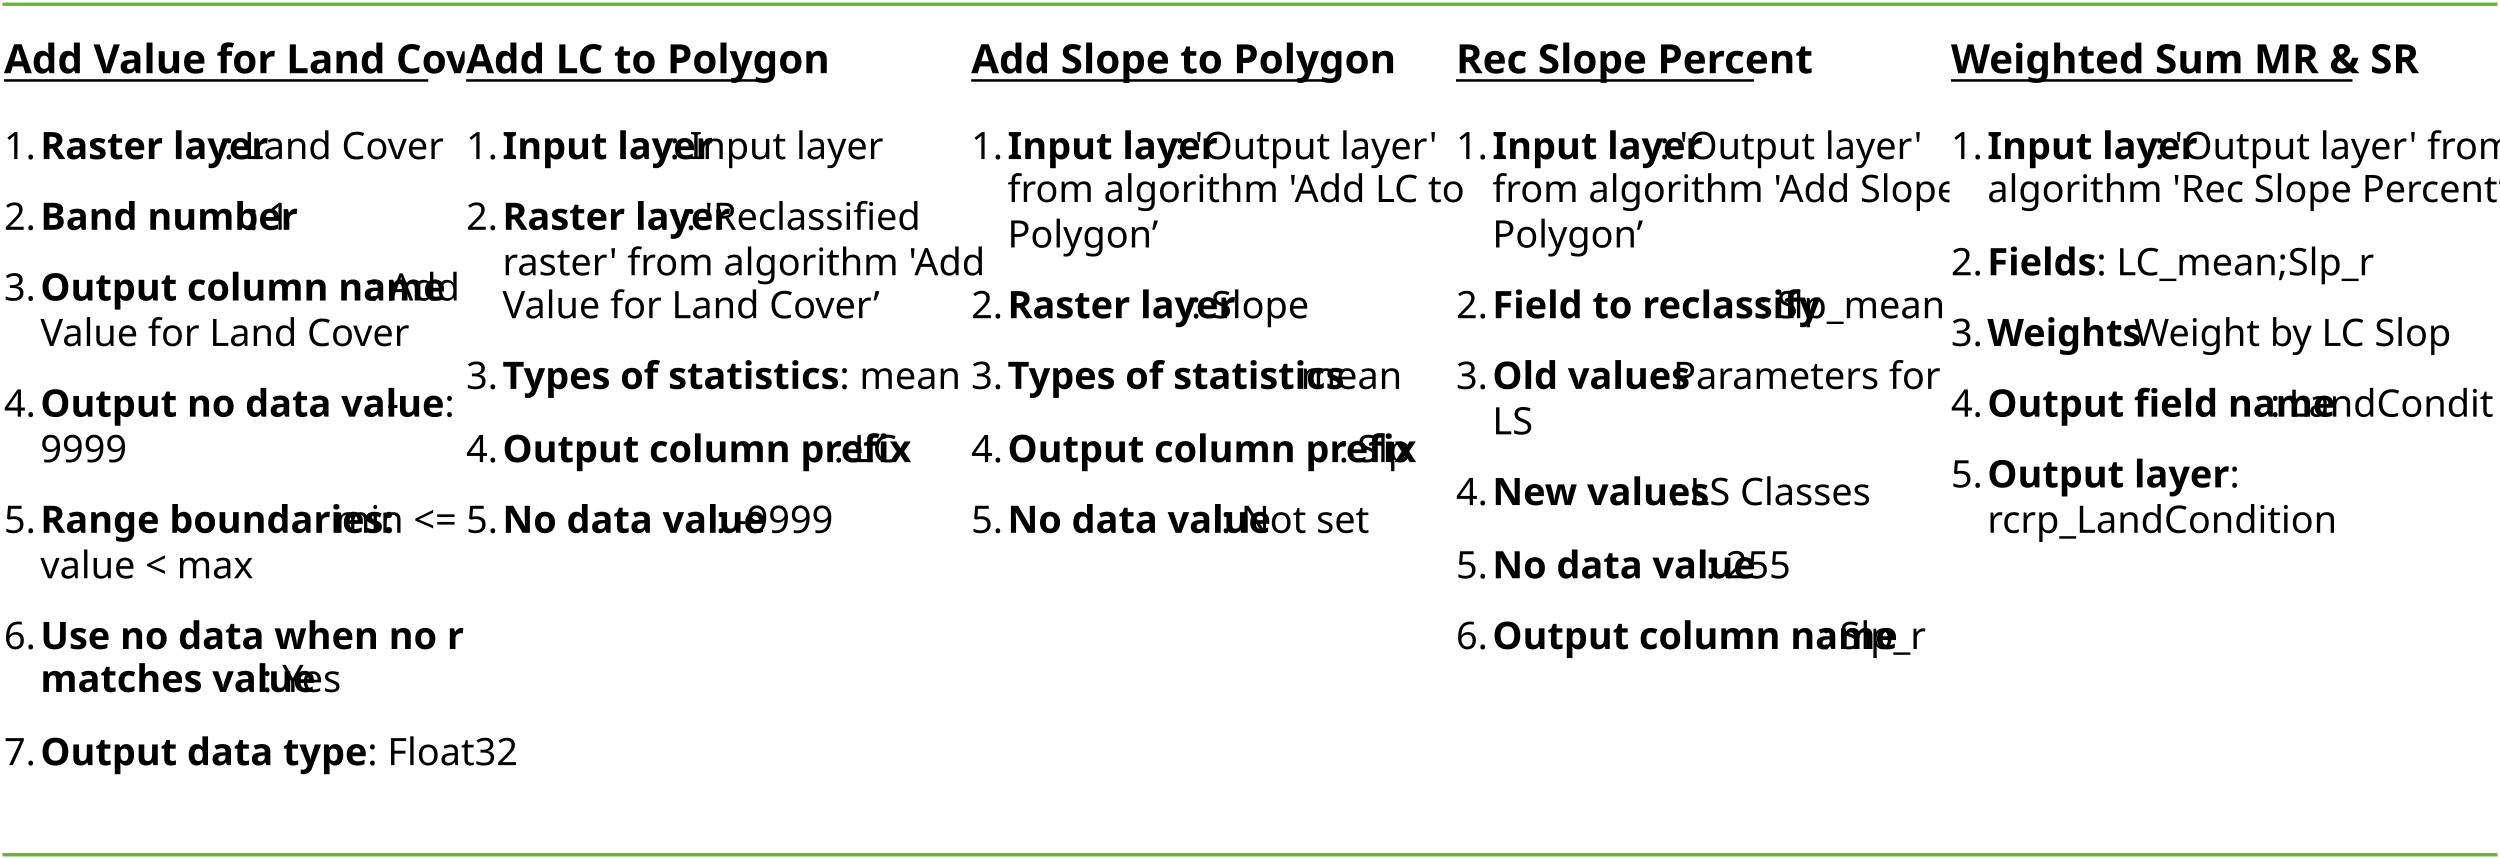
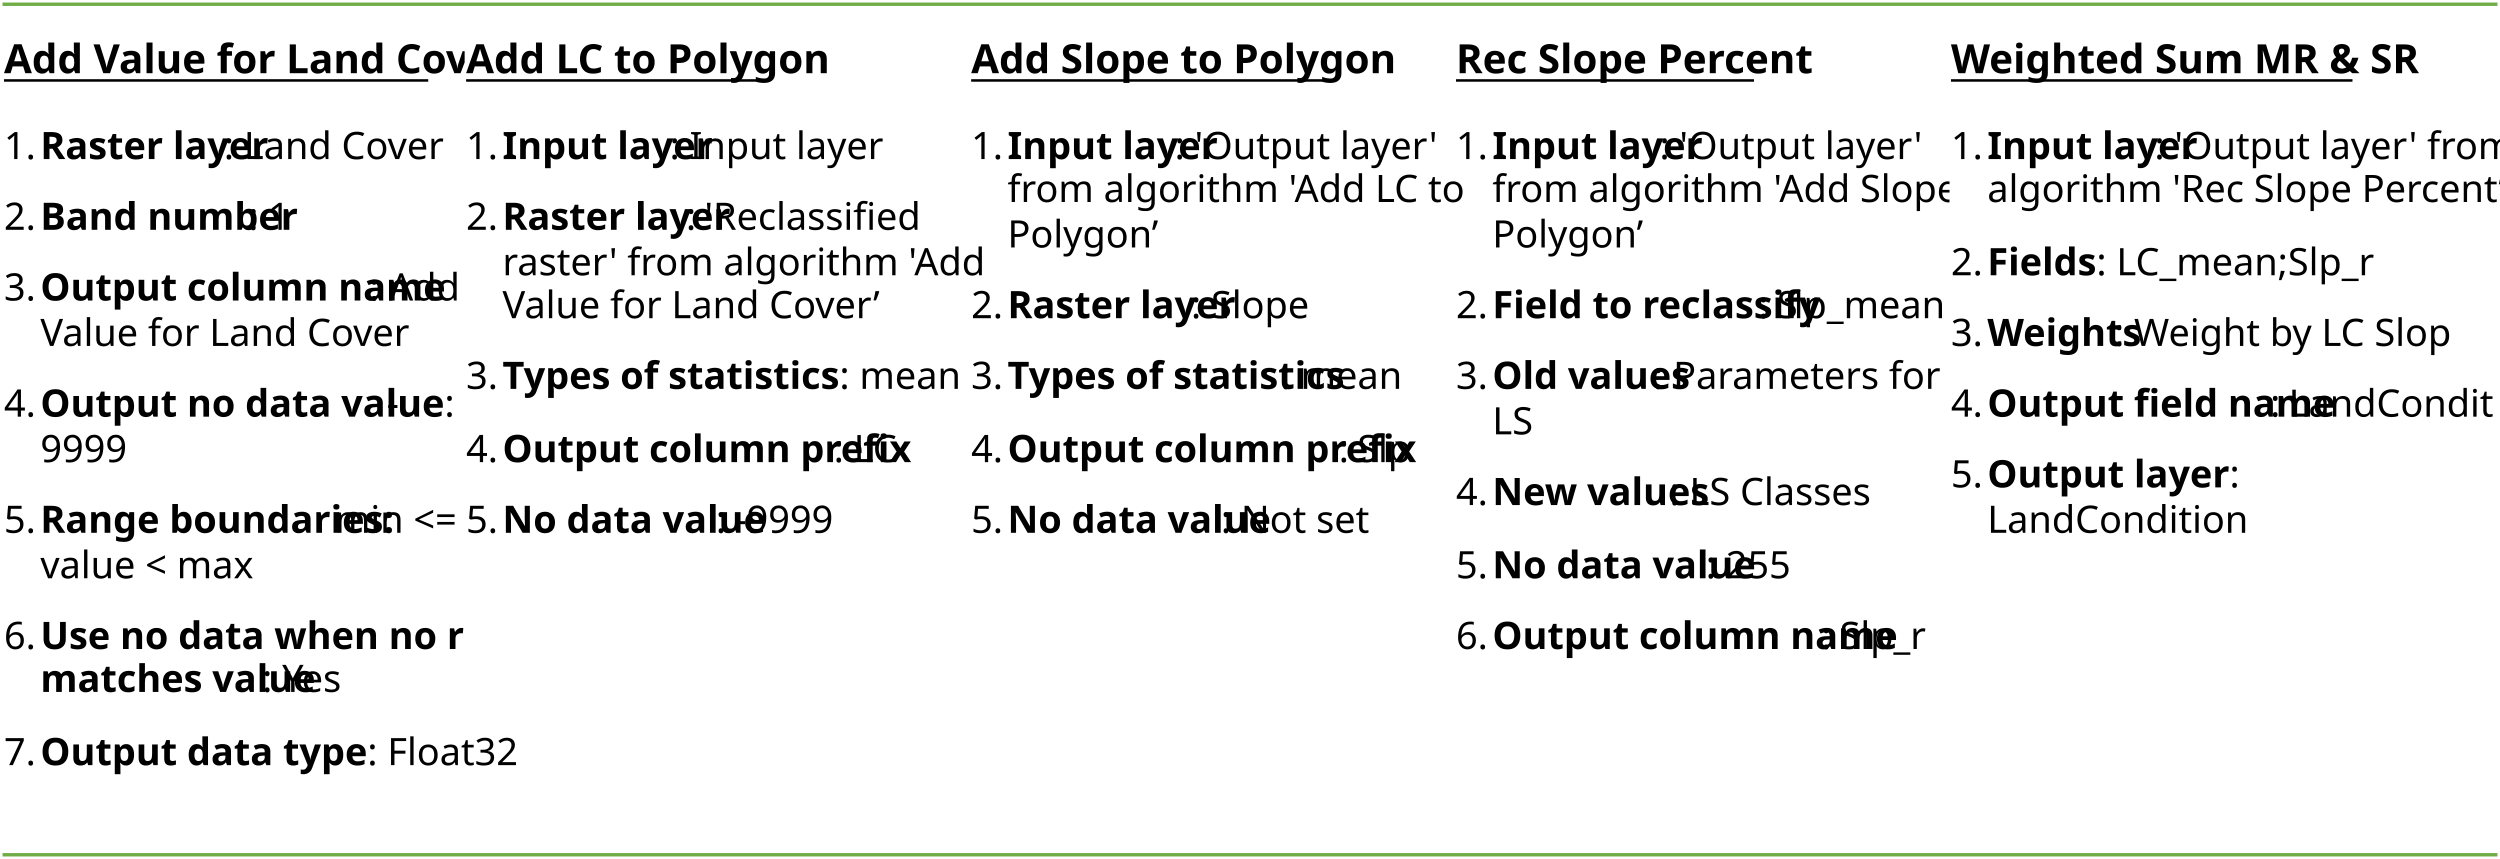
<svg xmlns="http://www.w3.org/2000/svg" width="990" height="340" overflow="hidden">
  <defs>
    <clipPath id="clip0">
      <rect x="145" y="61" width="990" height="340" />
    </clipPath>
    <clipPath id="clip1">
      <rect x="146" y="17" width="183" height="136" />
    </clipPath>
    <clipPath id="clip2">
      <rect x="329" y="17" width="200" height="136" />
    </clipPath>
    <clipPath id="clip3">
      <rect x="529" y="17" width="192" height="136" />
    </clipPath>
    <clipPath id="clip4">
      <rect x="721" y="17" width="196" height="136" />
    </clipPath>
    <clipPath id="clip5">
      <rect x="917" y="17" width="217" height="136" />
    </clipPath>
    <clipPath id="clip6">
      <rect x="146" y="-748" width="183" height="2002" />
    </clipPath>
    <clipPath id="clip7">
      <rect x="146" y="-748" width="183" height="2002" />
    </clipPath>
    <clipPath id="clip8">
      <rect x="146" y="-748" width="183" height="2002" />
    </clipPath>
    <clipPath id="clip9">
      <rect x="146" y="-748" width="183" height="2002" />
    </clipPath>
    <clipPath id="clip10">
      <rect x="146" y="-748" width="183" height="2002" />
    </clipPath>
    <clipPath id="clip11">
      <rect x="146" y="-748" width="183" height="2002" />
    </clipPath>
    <clipPath id="clip12">
      <rect x="146" y="-748" width="183" height="2002" />
    </clipPath>
    <clipPath id="clip13">
      <rect x="146" y="-748" width="183" height="2002" />
    </clipPath>
    <clipPath id="clip14">
      <rect x="146" y="-748" width="183" height="2002" />
    </clipPath>
    <clipPath id="clip15">
      <rect x="146" y="-748" width="183" height="2002" />
    </clipPath>
    <clipPath id="clip16">
      <rect x="329" y="-388" width="200" height="1162" />
    </clipPath>
    <clipPath id="clip17">
      <rect x="329" y="-388" width="200" height="1162" />
    </clipPath>
    <clipPath id="clip18">
      <rect x="329" y="-388" width="200" height="1162" />
    </clipPath>
    <clipPath id="clip19">
      <rect x="329" y="-388" width="200" height="1162" />
    </clipPath>
    <clipPath id="clip20">
      <rect x="329" y="-388" width="200" height="1162" />
    </clipPath>
    <clipPath id="clip21">
      <rect x="529" y="-388" width="192" height="1162" />
    </clipPath>
    <clipPath id="clip22">
      <rect x="529" y="-388" width="192" height="1162" />
    </clipPath>
    <clipPath id="clip23">
      <rect x="529" y="-388" width="192" height="1162" />
    </clipPath>
    <clipPath id="clip24">
      <rect x="529" y="-388" width="192" height="1162" />
    </clipPath>
    <clipPath id="clip25">
      <rect x="529" y="-388" width="192" height="1162" />
    </clipPath>
    <clipPath id="clip26">
      <rect x="721" y="-526" width="196" height="1484" />
    </clipPath>
    <clipPath id="clip27">
      <rect x="721" y="-526" width="196" height="1484" />
    </clipPath>
    <clipPath id="clip28">
      <rect x="721" y="-526" width="196" height="1484" />
    </clipPath>
    <clipPath id="clip29">
      <rect x="721" y="-526" width="196" height="1484" />
    </clipPath>
    <clipPath id="clip30">
      <rect x="721" y="-526" width="196" height="1484" />
    </clipPath>
    <clipPath id="clip31">
      <rect x="721" y="-526" width="196" height="1484" />
    </clipPath>
    <clipPath id="clip32">
      <rect x="721" y="-526" width="196" height="1484" />
    </clipPath>
    <clipPath id="clip33">
      <rect x="917" y="-388" width="217" height="1162" />
    </clipPath>
    <clipPath id="clip34">
      <rect x="917" y="-388" width="217" height="1162" />
    </clipPath>
    <clipPath id="clip35">
      <rect x="917" y="-388" width="217" height="1162" />
    </clipPath>
    <clipPath id="clip36">
      <rect x="917" y="-388" width="217" height="1162" />
    </clipPath>
    <clipPath id="clip37">
      <rect x="917" y="-388" width="217" height="1162" />
    </clipPath>
  </defs>
  <g clip-path="url(#clip0)" transform="translate(-145 -61)">
    <path d="M146 62.67 1134 62.67" stroke="#70AD47" stroke-width="1.333" stroke-linejoin="round" stroke-miterlimit="10" fill="none" fill-rule="evenodd" />
    <path d="M146 399.49 1134 399.49" stroke="#70AD47" stroke-width="1.333" stroke-linejoin="round" stroke-miterlimit="10" fill="none" fill-rule="evenodd" />
    <g clip-path="url(#clip1)">
      <text font-family="Calibri,Calibri_MSFontService,sans-serif" font-weight="700" font-size="16" transform="translate(146.579 90)">Add Value for Land Cover</text>
    </g>
    <path d="M146.579 92.36 188.579 92.36 230.579 92.36 272.579 92.36 314.579 92.36 314.579 93.36 272.579 93.36 230.579 93.36 188.579 93.36 146.579 93.36Z" fill-rule="evenodd" />
    <g clip-path="url(#clip2)">
      <text font-family="Calibri,Calibri_MSFontService,sans-serif" font-weight="700" font-size="16" transform="translate(329.579 90)">Add LC to Polygon</text>
    </g>
    <path d="M329.579 92.36 369.579 92.36 409.579 92.36 449.579 92.36 449.579 93.36 409.579 93.36 369.579 93.36 329.579 93.36Z" fill-rule="evenodd" />
    <g clip-path="url(#clip3)">
      <text font-family="Calibri,Calibri_MSFontService,sans-serif" font-weight="700" font-size="16" transform="translate(529.579 90)">Add Slope to Polygon</text>
    </g>
    <path d="M529.579 92.36 576.913 92.36 624.246 92.36 671.579 92.36 671.579 93.36 624.246 93.36 576.913 93.36 529.579 93.36Z" fill-rule="evenodd" />
    <g clip-path="url(#clip4)">
      <text font-family="Calibri,Calibri_MSFontService,sans-serif" font-weight="700" font-size="16" transform="translate(721.579 90)">Rec Slope Percent</text>
    </g>
    <path d="M721.579 92.36 760.913 92.36 800.246 92.36 839.579 92.36 839.579 93.36 800.246 93.36 760.913 93.36 721.579 93.36Z" fill-rule="evenodd" />
    <g clip-path="url(#clip5)">
      <text font-family="Calibri,Calibri_MSFontService,sans-serif" font-weight="700" font-size="16" transform="translate(917.579 90)">Weighted Sum MR &amp; SR</text>
    </g>
    <path d="M917.579 92.36 970.579 92.36 1023.58 92.36 1076.58 92.36 1076.58 93.36 1023.58 93.36 970.579 93.36 917.579 93.36Z" fill-rule="evenodd" />
    <g clip-path="url(#clip6)">
      <text font-family="Calibri,Calibri_MSFontService,sans-serif" font-weight="400" font-size="15" transform="translate(146.579 124)">1.</text>
    </g>
    <text font-family="Calibri,Calibri_MSFontService,sans-serif" font-weight="400" font-size="15" transform="translate(160.979 124)">​<tspan font-weight="700" font-size="15" x="0" y="0">Raster layer</tspan>
      <tspan font-size="15" x="72.667" y="0">: Land Cover</tspan>
    </text>
    <g clip-path="url(#clip7)">
      <text font-family="Calibri,Calibri_MSFontService,sans-serif" font-weight="400" font-size="15" transform="translate(146.579 152)">2.</text>
    </g>
    <text font-family="Calibri,Calibri_MSFontService,sans-serif" font-weight="400" font-size="15" transform="translate(160.979 152)">​<tspan font-weight="700" font-size="15" x="0" y="0">Band number</tspan>
      <tspan font-size="15" x="82.333" y="0">: 1</tspan>
    </text>
    <g clip-path="url(#clip8)">
      <text font-family="Calibri,Calibri_MSFontService,sans-serif" font-weight="400" font-size="15" transform="translate(146.579 180)">3.</text>
    </g>
    <text font-family="Calibri,Calibri_MSFontService,sans-serif" font-weight="400" font-size="15" transform="translate(160.979 180)">​<tspan font-weight="700" font-size="15" x="0" y="0">Output column name</tspan>
    </text>
    <g clip-path="url(#clip9)">
      <text font-family="Calibri,Calibri_MSFontService,sans-serif" font-weight="400" font-size="15" transform="translate(291.146 180)">: Add </text>
    </g>
    <text font-family="Calibri,Calibri_MSFontService,sans-serif" font-weight="400" font-size="15" transform="translate(160.979 198)">Value for Land Cover</text>
    <g clip-path="url(#clip10)">
      <text font-family="Calibri,Calibri_MSFontService,sans-serif" font-weight="400" font-size="15" transform="translate(146.579 226)">4.</text>
    </g>
    <text font-family="Calibri,Calibri_MSFontService,sans-serif" font-weight="400" font-size="15" transform="translate(160.979 226)">​<tspan font-weight="700" font-size="15" x="0" y="0">Output no data value</tspan>: <tspan font-size="15" x="137.167" y="0">-</tspan>
      <tspan font-size="15" x="0" y="18">9999</tspan>
    </text>
    <g clip-path="url(#clip11)">
      <text font-family="Calibri,Calibri_MSFontService,sans-serif" font-weight="400" font-size="15" transform="translate(146.579 272)">5.</text>
    </g>
    <text font-family="Calibri,Calibri_MSFontService,sans-serif" font-weight="400" font-size="15" transform="translate(160.979 272)">​<tspan font-weight="700" font-size="15" x="0" y="0">Range boundaries:</tspan>
    </text>
    <g clip-path="url(#clip12)">
      <text font-family="Calibri,Calibri_MSFontService,sans-serif" font-weight="400" font-size="15" transform="translate(277.646 272)">min &lt;= </text>
    </g>
    <text font-family="Calibri,Calibri_MSFontService,sans-serif" font-weight="400" font-size="15" transform="translate(160.979 290)">value &lt; max</text>
    <g clip-path="url(#clip13)">
      <text font-family="Calibri,Calibri_MSFontService,sans-serif" font-weight="400" font-size="15" transform="translate(146.579 318)">6.</text>
    </g>
    <text font-family="Calibri,Calibri_MSFontService,sans-serif" font-weight="400" font-size="15" transform="translate(160.979 318)">​</text>
    <g clip-path="url(#clip14)">
      <text font-family="Calibri,Calibri_MSFontService,sans-serif" font-weight="700" font-size="15" transform="translate(160.979 318)">Use no data when no range </text>
    </g>
    <text font-family="Calibri,Calibri_MSFontService,sans-serif" font-weight="700" font-size="15" transform="translate(160.979 335)">matches value<tspan font-weight="400" font-size="15" x="87.833" y="0">: Yes</tspan>
    </text>
    <g clip-path="url(#clip15)">
      <text font-family="Calibri,Calibri_MSFontService,sans-serif" font-weight="400" font-size="15" transform="translate(146.579 364)">7.</text>
    </g>
    <text font-family="Calibri,Calibri_MSFontService,sans-serif" font-weight="400" font-size="15" transform="translate(160.979 364)">​<tspan font-weight="700" font-size="15" x="0" y="0">Output data type</tspan>: Float32</text>
    <g clip-path="url(#clip16)">
      <text font-family="Calibri,Calibri_MSFontService,sans-serif" font-weight="400" font-size="15" transform="translate(329.579 124)">1.</text>
    </g>
    <text font-family="Calibri,Calibri_MSFontService,sans-serif" font-weight="400" font-size="15" transform="translate(343.979 124)">​<tspan font-weight="700" font-size="15" x="0" y="0">​​Input layer</tspan>
      <tspan font-size="15" x="66.167" y="0">: Input layer</tspan>
    </text>
    <g clip-path="url(#clip17)">
      <text font-family="Calibri,Calibri_MSFontService,sans-serif" font-weight="400" font-size="15" transform="translate(329.579 152)">2.</text>
    </g>
    <text font-family="Calibri,Calibri_MSFontService,sans-serif" font-weight="400" font-size="15" transform="translate(343.979 152)">​<tspan font-weight="700" font-size="15" x="0" y="0">​Raster layer</tspan>
      <tspan font-size="15" x="72.667" y="0">:</tspan>
      <tspan font-size="15" x="80" y="0">'Reclassified </tspan>
      <tspan font-size="15" x="0" y="18">raster' from algorithm 'Add </tspan>
      <tspan font-size="15" x="0" y="35">Value for Land Cover’</tspan>
    </text>
    <g clip-path="url(#clip18)">
      <text font-family="Calibri,Calibri_MSFontService,sans-serif" font-weight="400" font-size="15" transform="translate(329.579 215)">3.</text>
    </g>
    <text font-family="Calibri,Calibri_MSFontService,sans-serif" font-weight="400" font-size="15" transform="translate(343.979 215)">​<tspan font-weight="700" font-size="15" x="0" y="0">​Types of statistics</tspan>: mean</text>
    <g clip-path="url(#clip19)">
      <text font-family="Calibri,Calibri_MSFontService,sans-serif" font-weight="400" font-size="15" transform="translate(329.579 244)">4.</text>
    </g>
    <text font-family="Calibri,Calibri_MSFontService,sans-serif" font-weight="400" font-size="15" transform="translate(343.979 244)">​<tspan font-weight="700" font-size="15" x="0" y="0">Output column prefix</tspan>
      <tspan font-size="15" x="131.167" y="0">: LC</tspan>
    </text>
    <g clip-path="url(#clip20)">
      <text font-family="Calibri,Calibri_MSFontService,sans-serif" font-weight="400" font-size="15" transform="translate(329.579 272)">5.</text>
    </g>
    <text font-family="Calibri,Calibri_MSFontService,sans-serif" font-weight="400" font-size="15" transform="translate(343.979 272)">​<tspan font-weight="700" font-size="15" x="0" y="0">​​No data value</tspan>
      <tspan font-size="15" x="84.5" y="0">: </tspan>
      <tspan font-size="15" x="91.833" y="0">-</tspan>9999</text>
    <g clip-path="url(#clip21)">
      <text font-family="Calibri,Calibri_MSFontService,sans-serif" font-weight="400" font-size="15" transform="translate(529.579 124)">1.</text>
    </g>
    <text font-family="Calibri,Calibri_MSFontService,sans-serif" font-weight="400" font-size="15" transform="translate(543.979 124)">​<tspan font-weight="700" font-size="15" x="0" y="0">Input layer</tspan>
      <tspan font-size="15" x="66.167" y="0">: 'Output layer' </tspan>
      <tspan font-size="15" x="0" y="17">from algorithm 'Add LC to </tspan>
      <tspan font-size="15" x="0" y="35">Polygon’</tspan>
    </text>
    <g clip-path="url(#clip22)">
      <text font-family="Calibri,Calibri_MSFontService,sans-serif" font-weight="400" font-size="15" transform="translate(529.579 187)">2.</text>
    </g>
    <text font-family="Calibri,Calibri_MSFontService,sans-serif" font-weight="400" font-size="15" transform="translate(543.979 187)">​<tspan font-weight="700" font-size="15" x="0" y="0">Raster layer</tspan>
      <tspan font-size="15" x="72.667" y="0">: Slope</tspan>
    </text>
    <g clip-path="url(#clip23)">
      <text font-family="Calibri,Calibri_MSFontService,sans-serif" font-weight="400" font-size="15" transform="translate(529.579 215)">3.</text>
    </g>
    <text font-family="Calibri,Calibri_MSFontService,sans-serif" font-weight="400" font-size="15" transform="translate(543.979 215)">​<tspan font-weight="700" font-size="15" x="0" y="0">Types of statistics</tspan>
      <tspan font-size="15" x="108.167" y="0">: mean</tspan>
    </text>
    <g clip-path="url(#clip24)">
      <text font-family="Calibri,Calibri_MSFontService,sans-serif" font-weight="400" font-size="15" transform="translate(529.579 244)">4.</text>
    </g>
    <text font-family="Calibri,Calibri_MSFontService,sans-serif" font-weight="400" font-size="15" transform="translate(543.979 244)">​<tspan font-weight="700" font-size="15" x="0" y="0">Output column prefix</tspan>
      <tspan font-size="15" x="131.167" y="0">: </tspan>
      <tspan font-size="15" x="138.5" y="0">Slp</tspan>
    </text>
    <g clip-path="url(#clip25)">
      <text font-family="Calibri,Calibri_MSFontService,sans-serif" font-weight="400" font-size="15" transform="translate(529.579 272)">5.</text>
    </g>
    <text font-family="Calibri,Calibri_MSFontService,sans-serif" font-weight="400" font-size="15" transform="translate(543.979 272)">​<tspan font-weight="700" font-size="15" x="0" y="0">No data value</tspan>
      <tspan font-size="15" x="84.5" y="0">: Not set</tspan>
    </text>
    <g clip-path="url(#clip26)">
      <text font-family="Calibri,Calibri_MSFontService,sans-serif" font-weight="400" font-size="15" transform="translate(721.579 124)">1.</text>
    </g>
    <text font-family="Calibri,Calibri_MSFontService,sans-serif" font-weight="400" font-size="15" transform="translate(735.979 124)">​<tspan font-weight="700" font-size="15" x="0" y="0">Input layer</tspan>
      <tspan font-size="15" x="66.167" y="0">: 'Output layer' </tspan>
    </text>
    <g clip-path="url(#clip27)">
      <text font-family="Calibri,Calibri_MSFontService,sans-serif" font-weight="400" font-size="15" transform="translate(735.979 141)">from algorithm 'Add Slope to </text>
    </g>
    <text font-family="Calibri,Calibri_MSFontService,sans-serif" font-weight="400" font-size="15" transform="translate(735.979 159)">Polygon’</text>
    <g clip-path="url(#clip28)">
      <text font-family="Calibri,Calibri_MSFontService,sans-serif" font-weight="400" font-size="15" transform="translate(721.579 187)">2.</text>
    </g>
    <text font-family="Calibri,Calibri_MSFontService,sans-serif" font-weight="400" font-size="15" transform="translate(735.979 187)">​<tspan font-weight="700" font-size="15" x="0" y="0">​Field to reclassify</tspan>
      <tspan font-size="15" x="105.333" y="0">:</tspan>
      <tspan font-size="15" x="112.667" y="0">S</tspan>
      <tspan font-size="15" x="119.333" y="0">lp_mean</tspan>
    </text>
    <g clip-path="url(#clip29)">
      <text font-family="Calibri,Calibri_MSFontService,sans-serif" font-weight="400" font-size="15" transform="translate(721.579 215)">3.</text>
    </g>
    <text font-family="Calibri,Calibri_MSFontService,sans-serif" font-weight="400" font-size="15" transform="translate(735.979 215)">​<tspan font-weight="700" font-size="15" x="0" y="0">​Old values</tspan>
      <tspan font-size="15" x="63.667" y="0">: Parameters for </tspan>
      <tspan font-size="15" x="0" y="18">LS</tspan>
    </text>
    <g clip-path="url(#clip30)">
      <text font-family="Calibri,Calibri_MSFontService,sans-serif" font-weight="400" font-size="15" transform="translate(721.579 261)">4.</text>
    </g>
    <text font-family="Calibri,Calibri_MSFontService,sans-serif" font-weight="400" font-size="15" transform="translate(735.979 261)">​<tspan font-weight="700" font-size="15" x="0" y="0">New values</tspan>
      <tspan font-size="15" x="70.167" y="0">: LS Classes</tspan>
    </text>
    <g clip-path="url(#clip31)">
      <text font-family="Calibri,Calibri_MSFontService,sans-serif" font-weight="400" font-size="15" transform="translate(721.579 290)">5.</text>
    </g>
    <text font-family="Calibri,Calibri_MSFontService,sans-serif" font-weight="400" font-size="15" transform="translate(735.979 290)">​<tspan font-weight="700" font-size="15" x="0" y="0">No data value</tspan>
      <tspan font-size="15" x="84.5" y="0">: 255</tspan>
    </text>
    <g clip-path="url(#clip32)">
      <text font-family="Calibri,Calibri_MSFontService,sans-serif" font-weight="400" font-size="15" transform="translate(721.579 318)">6.</text>
    </g>
    <text font-family="Calibri,Calibri_MSFontService,sans-serif" font-weight="400" font-size="15" transform="translate(735.979 318)">​<tspan font-weight="700" font-size="15" x="0" y="0">Output column name</tspan>
      <tspan font-size="15" x="130.167" y="0">: </tspan>
      <tspan font-size="15" x="137.5" y="0">Slp_r</tspan>
    </text>
    <g clip-path="url(#clip33)">
      <text font-family="Calibri,Calibri_MSFontService,sans-serif" font-weight="400" font-size="15" transform="translate(917.579 124)">1.</text>
    </g>
    <text font-family="Calibri,Calibri_MSFontService,sans-serif" font-weight="400" font-size="15" transform="translate(931.979 124)">​<tspan font-weight="700" font-size="15" x="0" y="0">Input layer</tspan>
      <tspan font-size="15" x="66.167" y="0">: 'Output layer' from </tspan>
      <tspan font-size="15" x="0" y="17">algorithm 'Rec Slope Percent’</tspan>
    </text>
    <g clip-path="url(#clip34)">
      <text font-family="Calibri,Calibri_MSFontService,sans-serif" font-weight="400" font-size="15" transform="translate(917.579 170)">2.</text>
    </g>
    <text font-family="Calibri,Calibri_MSFontService,sans-serif" font-weight="400" font-size="15" transform="translate(931.979 170)">​<tspan font-weight="700" font-size="15" x="0" y="0">Fields</tspan>: LC_mean;Slp_r</text>
    <g clip-path="url(#clip35)">
      <text font-family="Calibri,Calibri_MSFontService,sans-serif" font-weight="400" font-size="15" transform="translate(917.579 198)">3.</text>
    </g>
    <text font-family="Calibri,Calibri_MSFontService,sans-serif" font-weight="400" font-size="15" transform="translate(931.979 198)">​<tspan font-weight="700" font-size="15" x="0" y="0">Weights</tspan>
      <tspan font-size="15" x="50.167" y="0">: Weight by LC Slop</tspan>
    </text>
    <g clip-path="url(#clip36)">
      <text font-family="Calibri,Calibri_MSFontService,sans-serif" font-weight="400" font-size="15" transform="translate(917.579 226)">4.</text>
    </g>
    <text font-family="Calibri,Calibri_MSFontService,sans-serif" font-weight="400" font-size="15" transform="translate(931.979 226)">​<tspan font-weight="700" font-size="15" x="0" y="0">Output field name</tspan>
      <tspan font-size="15" x="112" y="0">: </tspan>
      <tspan font-size="15" x="119.333" y="0">LandCondit</tspan>
    </text>
    <g clip-path="url(#clip37)">
      <text font-family="Calibri,Calibri_MSFontService,sans-serif" font-weight="400" font-size="15" transform="translate(917.579 254)">5.</text>
    </g>
-     <text font-family="Calibri,Calibri_MSFontService,sans-serif" font-weight="400" font-size="15" transform="translate(931.979 254)">​<tspan font-weight="700" font-size="15" x="0" y="0">Output layer</tspan>: <tspan font-size="15" x="0" y="18">rcrp_LandCondition</tspan>
+     <text font-family="Calibri,Calibri_MSFontService,sans-serif" font-weight="400" font-size="15" transform="translate(931.979 254)">​<tspan font-weight="700" font-size="15" x="0" y="0">Output layer</tspan>: <tspan font-size="15" x="0" y="18">LandCondition</tspan>
    </text>
  </g>
</svg>
